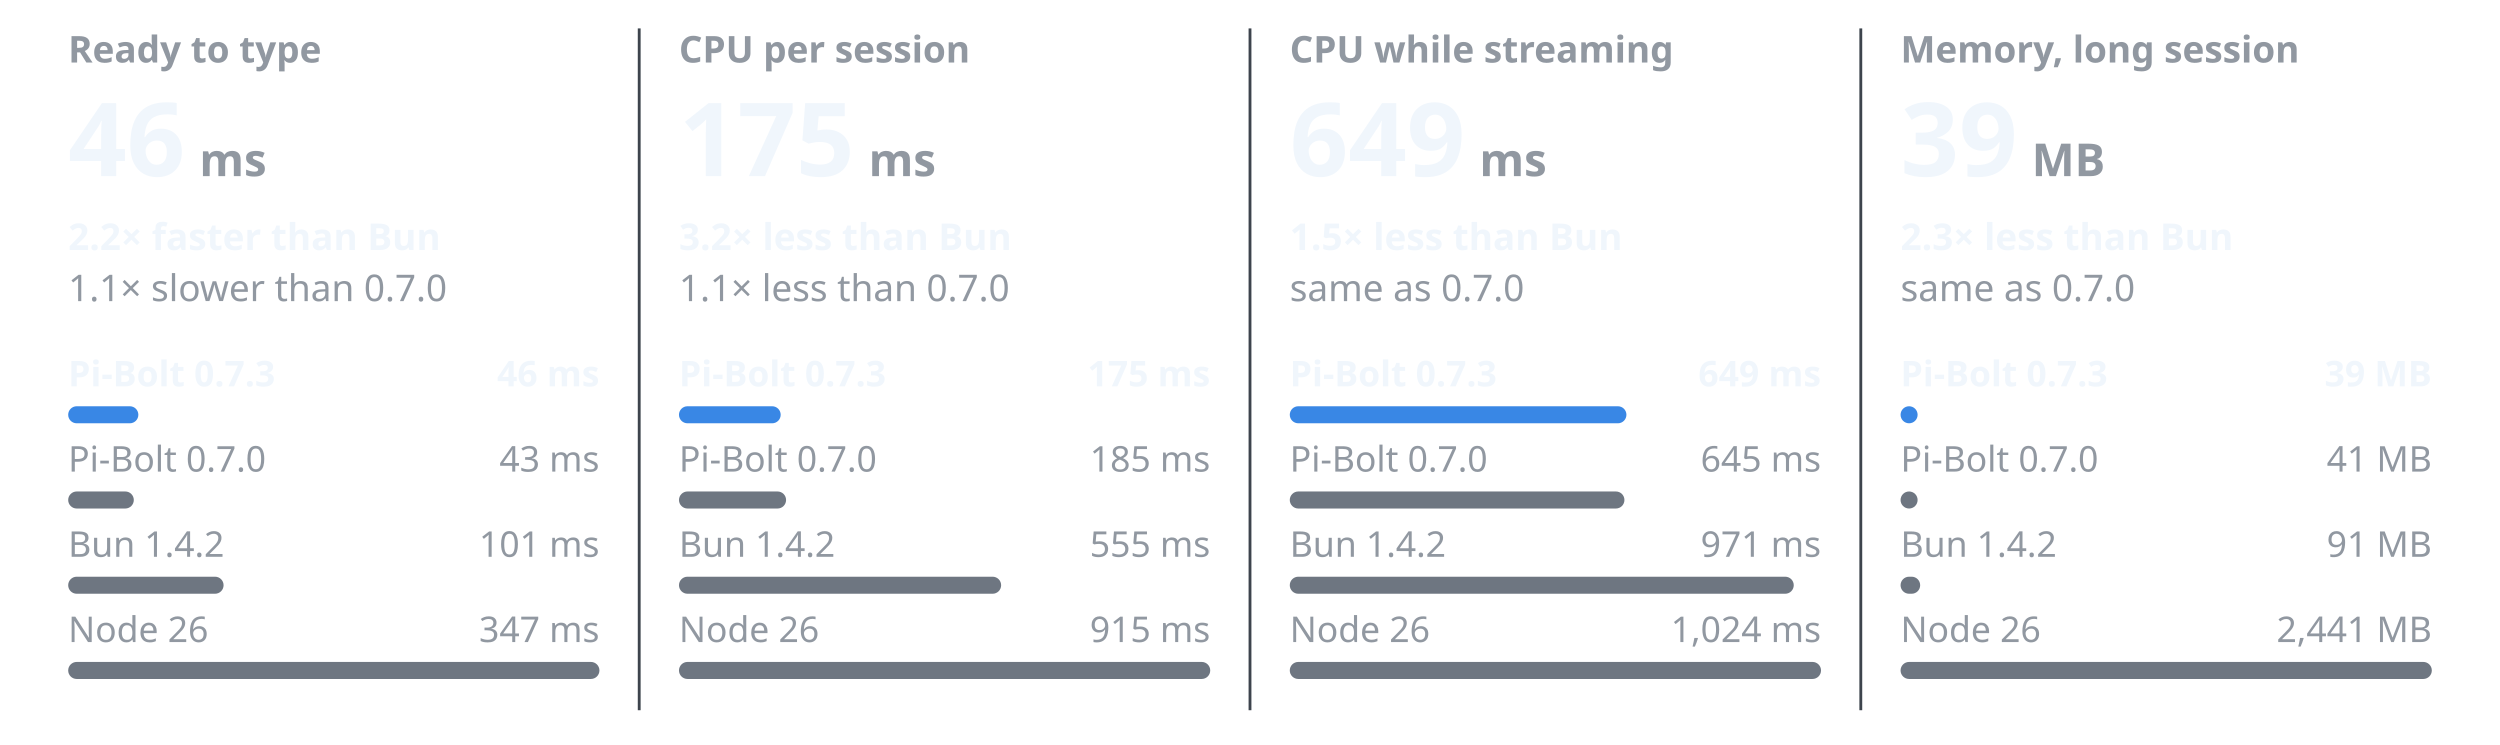
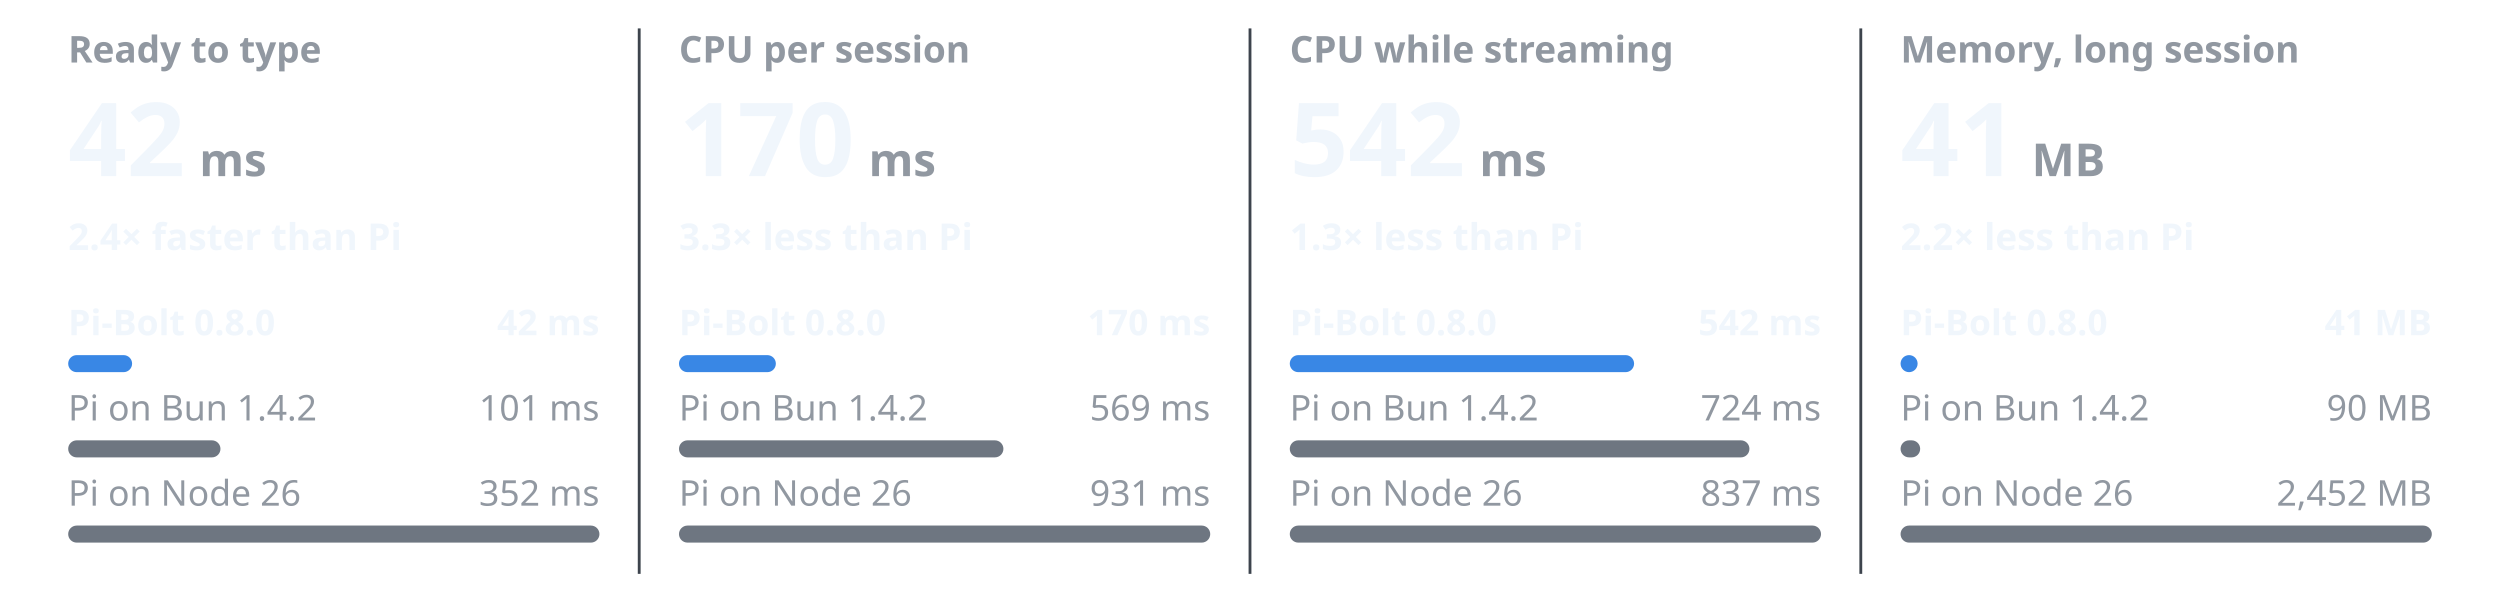
- <svg xmlns="http://www.w3.org/2000/svg" width="880" height="262" viewBox="0 0 880 262" role="img" aria-label="Pi-Bolt compared with Bun and Node">
+ <svg xmlns="http://www.w3.org/2000/svg" width="880" height="214" viewBox="0 0 880 214" role="img" aria-label="Pi-Bolt compared with Bun and Node">
  <style>text{font-family:-apple-system, BlinkMacSystemFont, 'Segoe UI', 'Noto Sans', Helvetica, Arial, sans-serif}</style>
  <text x="24.0" y="22" font-size="13" font-weight="600" fill="#9198a1">Ready to type</text>
-   <text x="24.0" y="62" font-size="36" font-weight="700" fill="#f0f6fc">46<tspan font-size="16" font-weight="600" fill="#9198a1" dx="5">ms</tspan>
+   <text x="24.0" y="62" font-size="36" font-weight="700" fill="#f0f6fc">42<tspan font-size="16" font-weight="600" fill="#9198a1" dx="5">ms</tspan>
  </text>
-   <text x="24.0" y="88" font-size="13" font-weight="600" fill="#f0f6fc">2.2× faster than Bun</text>
-   <text x="24.0" y="106" font-size="13" fill="#9198a1">1.1× slower than 0.7.0</text>
-   <text x="24.0" y="136" font-size="12.5" font-weight="650" fill="#f0f6fc">Pi-Bolt 0.7.3</text>
-   <text x="211.0" y="136" font-size="12.5" font-weight="650" text-anchor="end" fill="#f0f6fc">46 ms</text>
-   <rect x="24.0" y="143" width="24.7" height="6" rx="3" fill="#3987e5" />
-   <text x="24.0" y="166" font-size="12.5" font-weight="400" fill="#9198a1">Pi-Bolt 0.7.0</text>
-   <text x="211.0" y="166" font-size="12.5" font-weight="400" text-anchor="end" fill="#9198a1">43 ms</text>
-   <rect x="24.0" y="173" width="23.1" height="6" rx="3" fill="#6e7681" />
-   <text x="24.0" y="196" font-size="12.5" font-weight="400" fill="#9198a1">Bun 1.4.2</text>
-   <text x="211.0" y="196" font-size="12.5" font-weight="400" text-anchor="end" fill="#9198a1">101 ms</text>
-   <rect x="24.0" y="203" width="54.7" height="6" rx="3" fill="#6e7681" />
-   <text x="24.0" y="226" font-size="12.5" font-weight="400" fill="#9198a1">Node 26</text>
-   <text x="211.0" y="226" font-size="12.5" font-weight="400" text-anchor="end" fill="#9198a1">347 ms</text>
-   <rect x="24.0" y="233" width="187.0" height="6" rx="3" fill="#6e7681" />
-   <line x1="225.0" y1="10" x2="225.0" y2="250" stroke="#3d444d" />
+   <text x="24.0" y="88" font-size="13" font-weight="600" fill="#f0f6fc">2.4× faster than Pi</text>
+   <text x="24.0" y="118" font-size="12.5" font-weight="650" fill="#f0f6fc">Pi-Bolt 0.8.0</text>
+   <text x="211.0" y="118" font-size="12.5" font-weight="650" text-anchor="end" fill="#f0f6fc">42 ms</text>
+   <rect x="24.0" y="125" width="22.5" height="6" rx="3" fill="#3987e5" />
+   <text x="24.0" y="148" font-size="12.5" font-weight="400" fill="#9198a1">Pi on Bun 1.4.2</text>
+   <text x="211.0" y="148" font-size="12.5" font-weight="400" text-anchor="end" fill="#9198a1">101 ms</text>
+   <rect x="24.0" y="155" width="53.6" height="6" rx="3" fill="#6e7681" />
+   <text x="24.0" y="178" font-size="12.5" font-weight="400" fill="#9198a1">Pi on Node 26</text>
+   <text x="211.0" y="178" font-size="12.5" font-weight="400" text-anchor="end" fill="#9198a1">352 ms</text>
+   <rect x="24.0" y="185" width="187.0" height="6" rx="3" fill="#6e7681" />
+   <line x1="225.0" y1="10" x2="225.0" y2="202" stroke="#3d444d" />
  <text x="239.0" y="22" font-size="13" font-weight="600" fill="#9198a1">CPU per session</text>
-   <text x="239.0" y="62" font-size="36" font-weight="700" fill="#f0f6fc">175<tspan font-size="16" font-weight="600" fill="#9198a1" dx="5">ms</tspan>
+   <text x="239.0" y="62" font-size="36" font-weight="700" fill="#f0f6fc">170<tspan font-size="16" font-weight="600" fill="#9198a1" dx="5">ms</tspan>
  </text>
-   <text x="239.0" y="88" font-size="13" font-weight="600" fill="#f0f6fc">3.2× less than Bun</text>
-   <text x="239.0" y="106" font-size="13" fill="#9198a1">1.1× less than 0.7.0</text>
-   <text x="239.0" y="136" font-size="12.5" font-weight="650" fill="#f0f6fc">Pi-Bolt 0.7.3</text>
-   <text x="426.0" y="136" font-size="12.5" font-weight="650" text-anchor="end" fill="#f0f6fc">175 ms</text>
-   <rect x="239.0" y="143" width="35.8" height="6" rx="3" fill="#3987e5" />
-   <text x="239.0" y="166" font-size="12.5" font-weight="400" fill="#9198a1">Pi-Bolt 0.7.0</text>
-   <text x="426.0" y="166" font-size="12.5" font-weight="400" text-anchor="end" fill="#9198a1">185 ms</text>
-   <rect x="239.0" y="173" width="37.7" height="6" rx="3" fill="#6e7681" />
-   <text x="239.0" y="196" font-size="12.5" font-weight="400" fill="#9198a1">Bun 1.4.2</text>
-   <text x="426.0" y="196" font-size="12.5" font-weight="400" text-anchor="end" fill="#9198a1">555 ms</text>
-   <rect x="239.0" y="203" width="113.4" height="6" rx="3" fill="#6e7681" />
-   <text x="239.0" y="226" font-size="12.5" font-weight="400" fill="#9198a1">Node 26</text>
-   <text x="426.0" y="226" font-size="12.5" font-weight="400" text-anchor="end" fill="#9198a1">915 ms</text>
-   <rect x="239.0" y="233" width="187.0" height="6" rx="3" fill="#6e7681" />
-   <line x1="440.0" y1="10" x2="440.0" y2="250" stroke="#3d444d" />
+   <text x="239.0" y="88" font-size="13" font-weight="600" fill="#f0f6fc">3.3× less than Pi</text>
+   <text x="239.0" y="118" font-size="12.5" font-weight="650" fill="#f0f6fc">Pi-Bolt 0.8.0</text>
+   <text x="426.0" y="118" font-size="12.5" font-weight="650" text-anchor="end" fill="#f0f6fc">170 ms</text>
+   <rect x="239.0" y="125" width="34.1" height="6" rx="3" fill="#3987e5" />
+   <text x="239.0" y="148" font-size="12.5" font-weight="400" fill="#9198a1">Pi on Bun 1.4.2</text>
+   <text x="426.0" y="148" font-size="12.5" font-weight="400" text-anchor="end" fill="#9198a1">569 ms</text>
+   <rect x="239.0" y="155" width="114.2" height="6" rx="3" fill="#6e7681" />
+   <text x="239.0" y="178" font-size="12.5" font-weight="400" fill="#9198a1">Pi on Node 26</text>
+   <text x="426.0" y="178" font-size="12.5" font-weight="400" text-anchor="end" fill="#9198a1">931 ms</text>
+   <rect x="239.0" y="185" width="187.0" height="6" rx="3" fill="#6e7681" />
+   <line x1="440.0" y1="10" x2="440.0" y2="202" stroke="#3d444d" />
  <text x="454.0" y="22" font-size="13" font-weight="600" fill="#9198a1">CPU while streaming</text>
-   <text x="454.0" y="62" font-size="36" font-weight="700" fill="#f0f6fc">649<tspan font-size="16" font-weight="600" fill="#9198a1" dx="5">ms</tspan>
+   <text x="454.0" y="62" font-size="36" font-weight="700" fill="#f0f6fc">542<tspan font-size="16" font-weight="600" fill="#9198a1" dx="5">ms</tspan>
  </text>
-   <text x="454.0" y="88" font-size="13" font-weight="600" fill="#f0f6fc">1.5× less than Bun</text>
-   <text x="454.0" y="106" font-size="13" fill="#9198a1">same as 0.7.0</text>
-   <text x="454.0" y="136" font-size="12.5" font-weight="650" fill="#f0f6fc">Pi-Bolt 0.7.3</text>
-   <text x="641.0" y="136" font-size="12.5" font-weight="650" text-anchor="end" fill="#f0f6fc">649 ms</text>
-   <rect x="454.0" y="143" width="118.5" height="6" rx="3" fill="#3987e5" />
-   <text x="454.0" y="166" font-size="12.5" font-weight="400" fill="#9198a1">Pi-Bolt 0.7.0</text>
-   <text x="641.0" y="166" font-size="12.5" font-weight="400" text-anchor="end" fill="#9198a1">645 ms</text>
-   <rect x="454.0" y="173" width="117.8" height="6" rx="3" fill="#6e7681" />
-   <text x="454.0" y="196" font-size="12.5" font-weight="400" fill="#9198a1">Bun 1.4.2</text>
-   <text x="641.0" y="196" font-size="12.5" font-weight="400" text-anchor="end" fill="#9198a1">971 ms</text>
-   <rect x="454.0" y="203" width="177.4" height="6" rx="3" fill="#6e7681" />
-   <text x="454.0" y="226" font-size="12.5" font-weight="400" fill="#9198a1">Node 26</text>
-   <text x="641.0" y="226" font-size="12.5" font-weight="400" text-anchor="end" fill="#9198a1">1,024 ms</text>
-   <rect x="454.0" y="233" width="187.0" height="6" rx="3" fill="#6e7681" />
-   <line x1="655.0" y1="10" x2="655.0" y2="250" stroke="#3d444d" />
+   <text x="454.0" y="88" font-size="13" font-weight="600" fill="#f0f6fc">1.3× less than Pi</text>
+   <text x="454.0" y="118" font-size="12.5" font-weight="650" fill="#f0f6fc">Pi-Bolt 0.8.0</text>
+   <text x="641.0" y="118" font-size="12.5" font-weight="650" text-anchor="end" fill="#f0f6fc">542 ms</text>
+   <rect x="454.0" y="125" width="121.2" height="6" rx="3" fill="#3987e5" />
+   <text x="454.0" y="148" font-size="12.5" font-weight="400" fill="#9198a1">Pi on Bun 1.4.2</text>
+   <text x="641.0" y="148" font-size="12.5" font-weight="400" text-anchor="end" fill="#9198a1">724 ms</text>
+   <rect x="454.0" y="155" width="161.8" height="6" rx="3" fill="#6e7681" />
+   <text x="454.0" y="178" font-size="12.5" font-weight="400" fill="#9198a1">Pi on Node 26</text>
+   <text x="641.0" y="178" font-size="12.5" font-weight="400" text-anchor="end" fill="#9198a1">837 ms</text>
+   <rect x="454.0" y="185" width="187.0" height="6" rx="3" fill="#6e7681" />
+   <line x1="655.0" y1="10" x2="655.0" y2="202" stroke="#3d444d" />
  <text x="669.0" y="22" font-size="13" font-weight="600" fill="#9198a1">Memory, long session</text>
-   <text x="669.0" y="62" font-size="36" font-weight="700" fill="#f0f6fc">39<tspan font-size="16" font-weight="600" fill="#9198a1" dx="5">MB</tspan>
+   <text x="669.0" y="62" font-size="36" font-weight="700" fill="#f0f6fc">41<tspan font-size="16" font-weight="600" fill="#9198a1" dx="5">MB</tspan>
  </text>
-   <text x="669.0" y="88" font-size="13" font-weight="600" fill="#f0f6fc">2.3× less than Bun</text>
-   <text x="669.0" y="106" font-size="13" fill="#9198a1">same as 0.7.0</text>
-   <text x="669.0" y="136" font-size="12.5" font-weight="650" fill="#f0f6fc">Pi-Bolt 0.7.3</text>
-   <text x="856.0" y="136" font-size="12.5" font-weight="650" text-anchor="end" fill="#f0f6fc">39 MB</text>
-   <rect x="669.0" y="143" width="6.0" height="6" rx="3" fill="#3987e5" />
-   <text x="669.0" y="166" font-size="12.5" font-weight="400" fill="#9198a1">Pi-Bolt 0.7.0</text>
-   <text x="856.0" y="166" font-size="12.5" font-weight="400" text-anchor="end" fill="#9198a1">41 MB</text>
-   <rect x="669.0" y="173" width="6.0" height="6" rx="3" fill="#6e7681" />
-   <text x="669.0" y="196" font-size="12.5" font-weight="400" fill="#9198a1">Bun 1.4.2</text>
-   <text x="856.0" y="196" font-size="12.5" font-weight="400" text-anchor="end" fill="#9198a1">91 MB</text>
-   <rect x="669.0" y="203" width="6.9" height="6" rx="3" fill="#6e7681" />
-   <text x="669.0" y="226" font-size="12.5" font-weight="400" fill="#9198a1">Node 26</text>
-   <text x="856.0" y="226" font-size="12.5" font-weight="400" text-anchor="end" fill="#9198a1">2,441 MB</text>
-   <rect x="669.0" y="233" width="187.0" height="6" rx="3" fill="#6e7681" />
+   <text x="669.0" y="88" font-size="13" font-weight="600" fill="#f0f6fc">2.2× less than Pi</text>
+   <text x="669.0" y="118" font-size="12.5" font-weight="650" fill="#f0f6fc">Pi-Bolt 0.8.0</text>
+   <text x="856.0" y="118" font-size="12.5" font-weight="650" text-anchor="end" fill="#f0f6fc">41 MB</text>
+   <rect x="669.0" y="125" width="6.0" height="6" rx="3" fill="#3987e5" />
+   <text x="669.0" y="148" font-size="12.5" font-weight="400" fill="#9198a1">Pi on Bun 1.4.2</text>
+   <text x="856.0" y="148" font-size="12.5" font-weight="400" text-anchor="end" fill="#9198a1">90 MB</text>
+   <rect x="669.0" y="155" width="6.9" height="6" rx="3" fill="#6e7681" />
+   <text x="669.0" y="178" font-size="12.5" font-weight="400" fill="#9198a1">Pi on Node 26</text>
+   <text x="856.0" y="178" font-size="12.5" font-weight="400" text-anchor="end" fill="#9198a1">2,452 MB</text>
+   <rect x="669.0" y="185" width="187.0" height="6" rx="3" fill="#6e7681" />
</svg>
